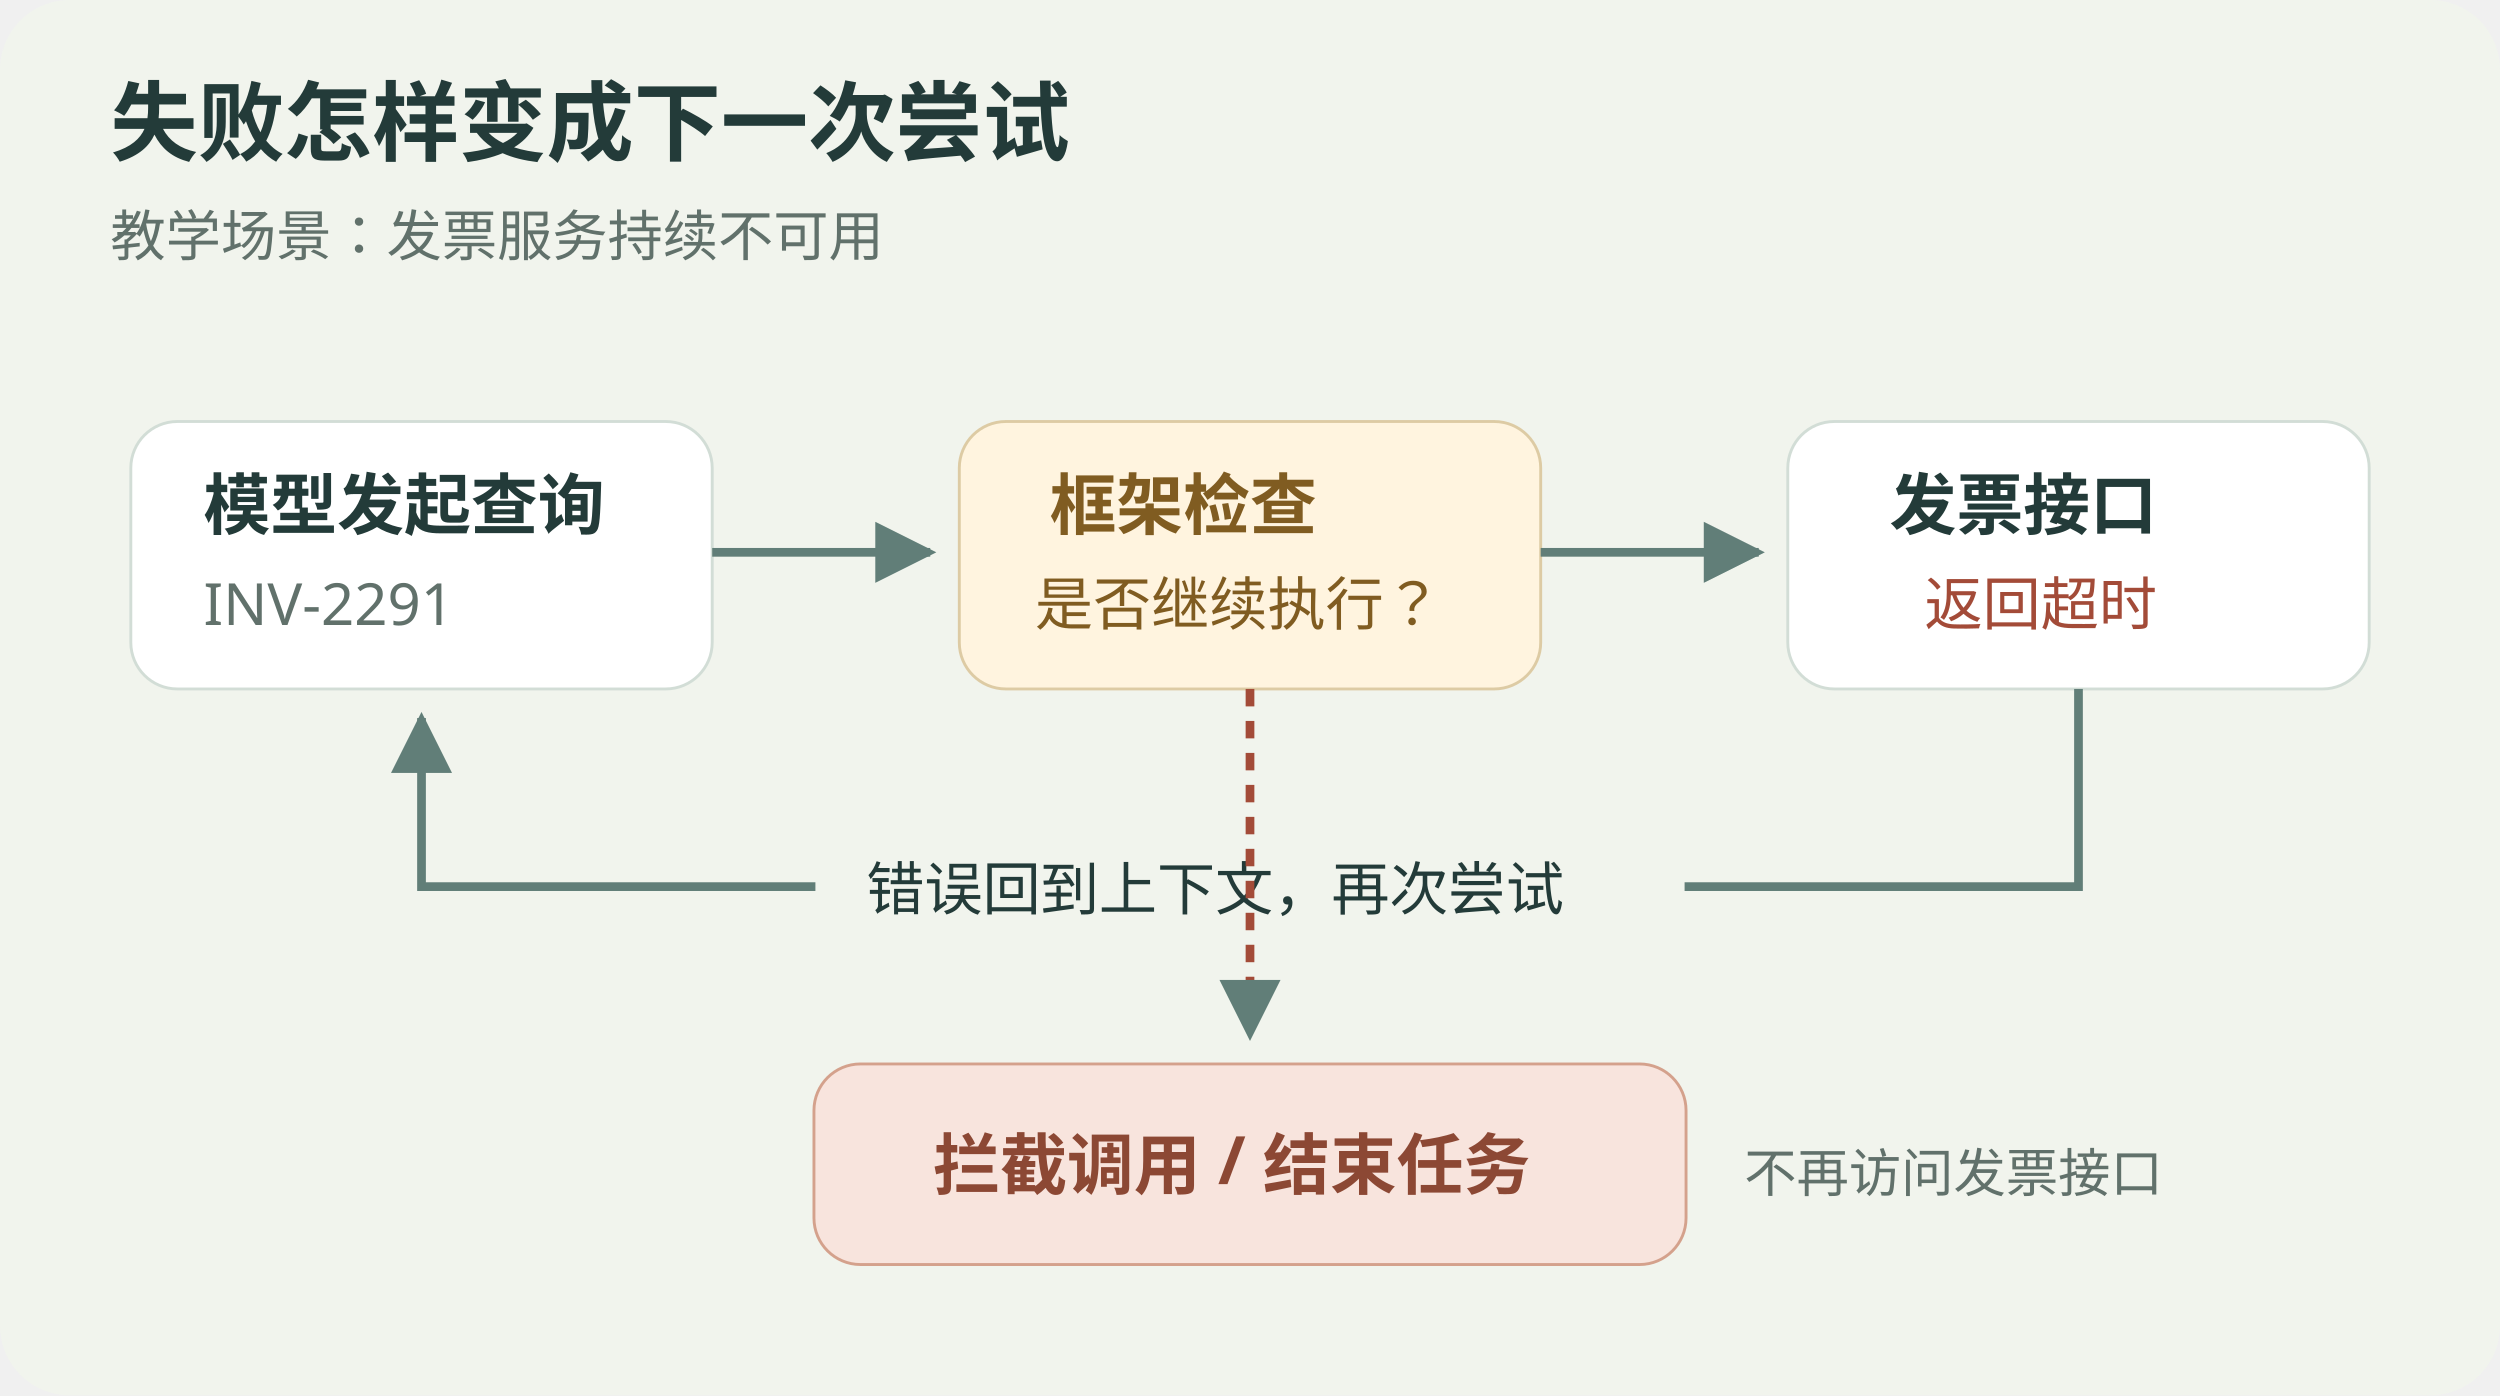
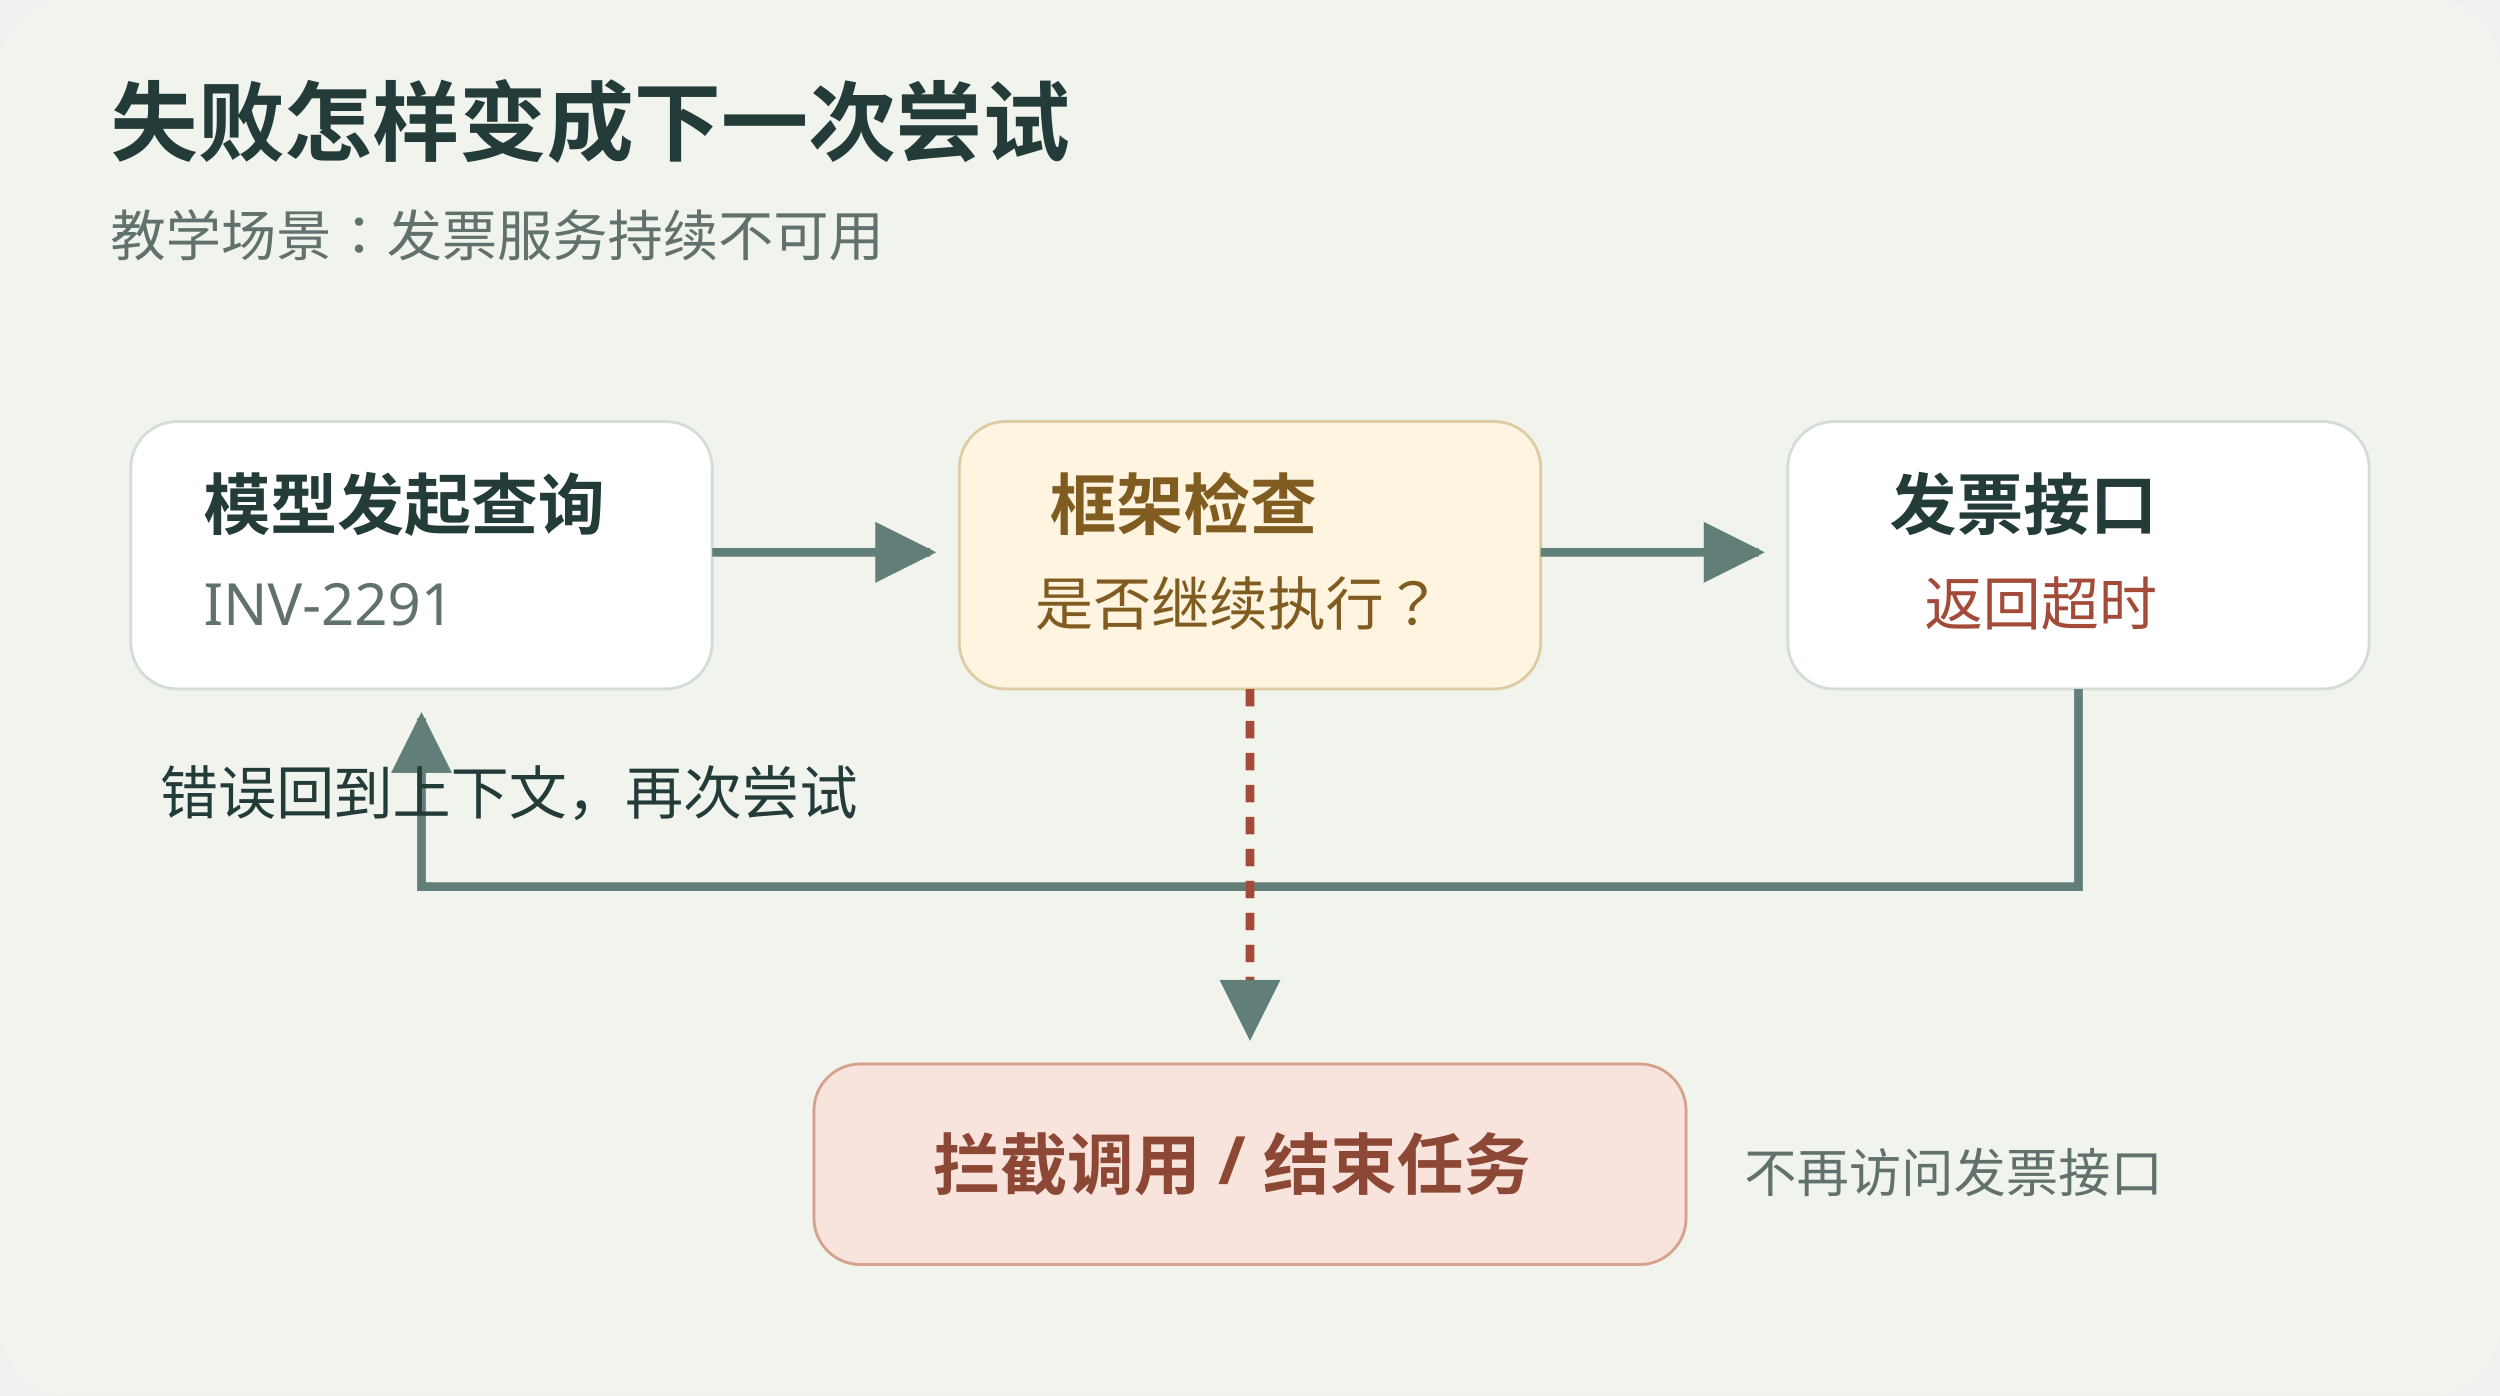
<svg xmlns="http://www.w3.org/2000/svg" width="860" height="480" viewBox="0 0 860 480" role="img" aria-labelledby="title">
  <defs>
    <marker id="arrow" viewBox="0 0 10 10" refX="9" refY="5" markerWidth="7" markerHeight="7" orient="auto-start-reverse">
      <path d="M 0 0 L 10 5 L 0 10 z" fill="#617e78" />
    </marker>
  </defs>
  <rect width="860" height="480" rx="24" fill="#f1f4ed" />
  <g font-family="'Microsoft YaHei','PingFang SC',sans-serif">
    <text x="38" y="53" font-size="30" fill="#233b39" font-weight="700">失败怎样变成下一次尝试</text>
    <text x="38" y="88" font-size="19" fill="#61716b" font-weight="400">教学场景：发票服务持续不可用</text>
    <rect x="45" y="145" width="200" height="92" rx="16" fill="#fff" stroke="#d2ddd6" />
    <text x="70" y="182" font-size="23" fill="#233b39" font-weight="600">模型发起查询</text>
    <text x="70" y="215" font-size="20" fill="#61716b" font-weight="400">INV-2291</text>
    <rect x="330" y="145" width="200" height="92" rx="16" fill="#fff4df" stroke="#ddcba4" />
    <text x="361" y="182" font-size="23" fill="#805c21" font-weight="600">框架检查</text>
    <text x="356" y="215" font-size="20" fill="#805c21" font-weight="400">是否继续执行？</text>
    <rect x="615" y="145" width="200" height="92" rx="16" fill="#fff" stroke="#d2ddd6" />
    <text x="650" y="182" font-size="23" fill="#233b39" font-weight="600">发票接口</text>
    <text x="662" y="215" font-size="20" fill="#a34b38" font-weight="400">返回超时</text>
    <path d="M245 190 H320" fill="none" stroke="#617e78" stroke-width="3" marker-end="url(#arrow)" />
    <path d="M530 190 H605" fill="none" stroke="#617e78" stroke-width="3" marker-end="url(#arrow)" />
    <path d="M715 237 V305 H145 V247" fill="none" stroke="#617e78" stroke-width="3" marker-end="url(#arrow)" />
-     <rect x="281" y="282" width="298" height="46" rx="0" fill="#f1f4ed" stroke="#f1f4ed" />
-     <text x="298" y="313" font-size="20" fill="#233b39" font-weight="400">错误回到上下文，再次尝试</text>
+     <text x="55" y="280" font-size="20" fill="#233b39" font-weight="400">错误回到上下文，再次尝试</text>
    <path d="M430 237 V356" fill="none" stroke="#a34b38" stroke-width="3" stroke-dasharray="6 5" marker-end="url(#arrow)" />
    <rect x="280" y="366" width="300" height="69" rx="16" fill="#f8e4dd" stroke="#d4a18c" />
    <text x="321" y="409" font-size="23" fill="#8c4834" font-weight="600">拦截调用 / 结束任务</text>
    <text x="600" y="410" font-size="18" fill="#61716b" font-weight="400">不再访问发票接口</text>
  </g>
</svg>
